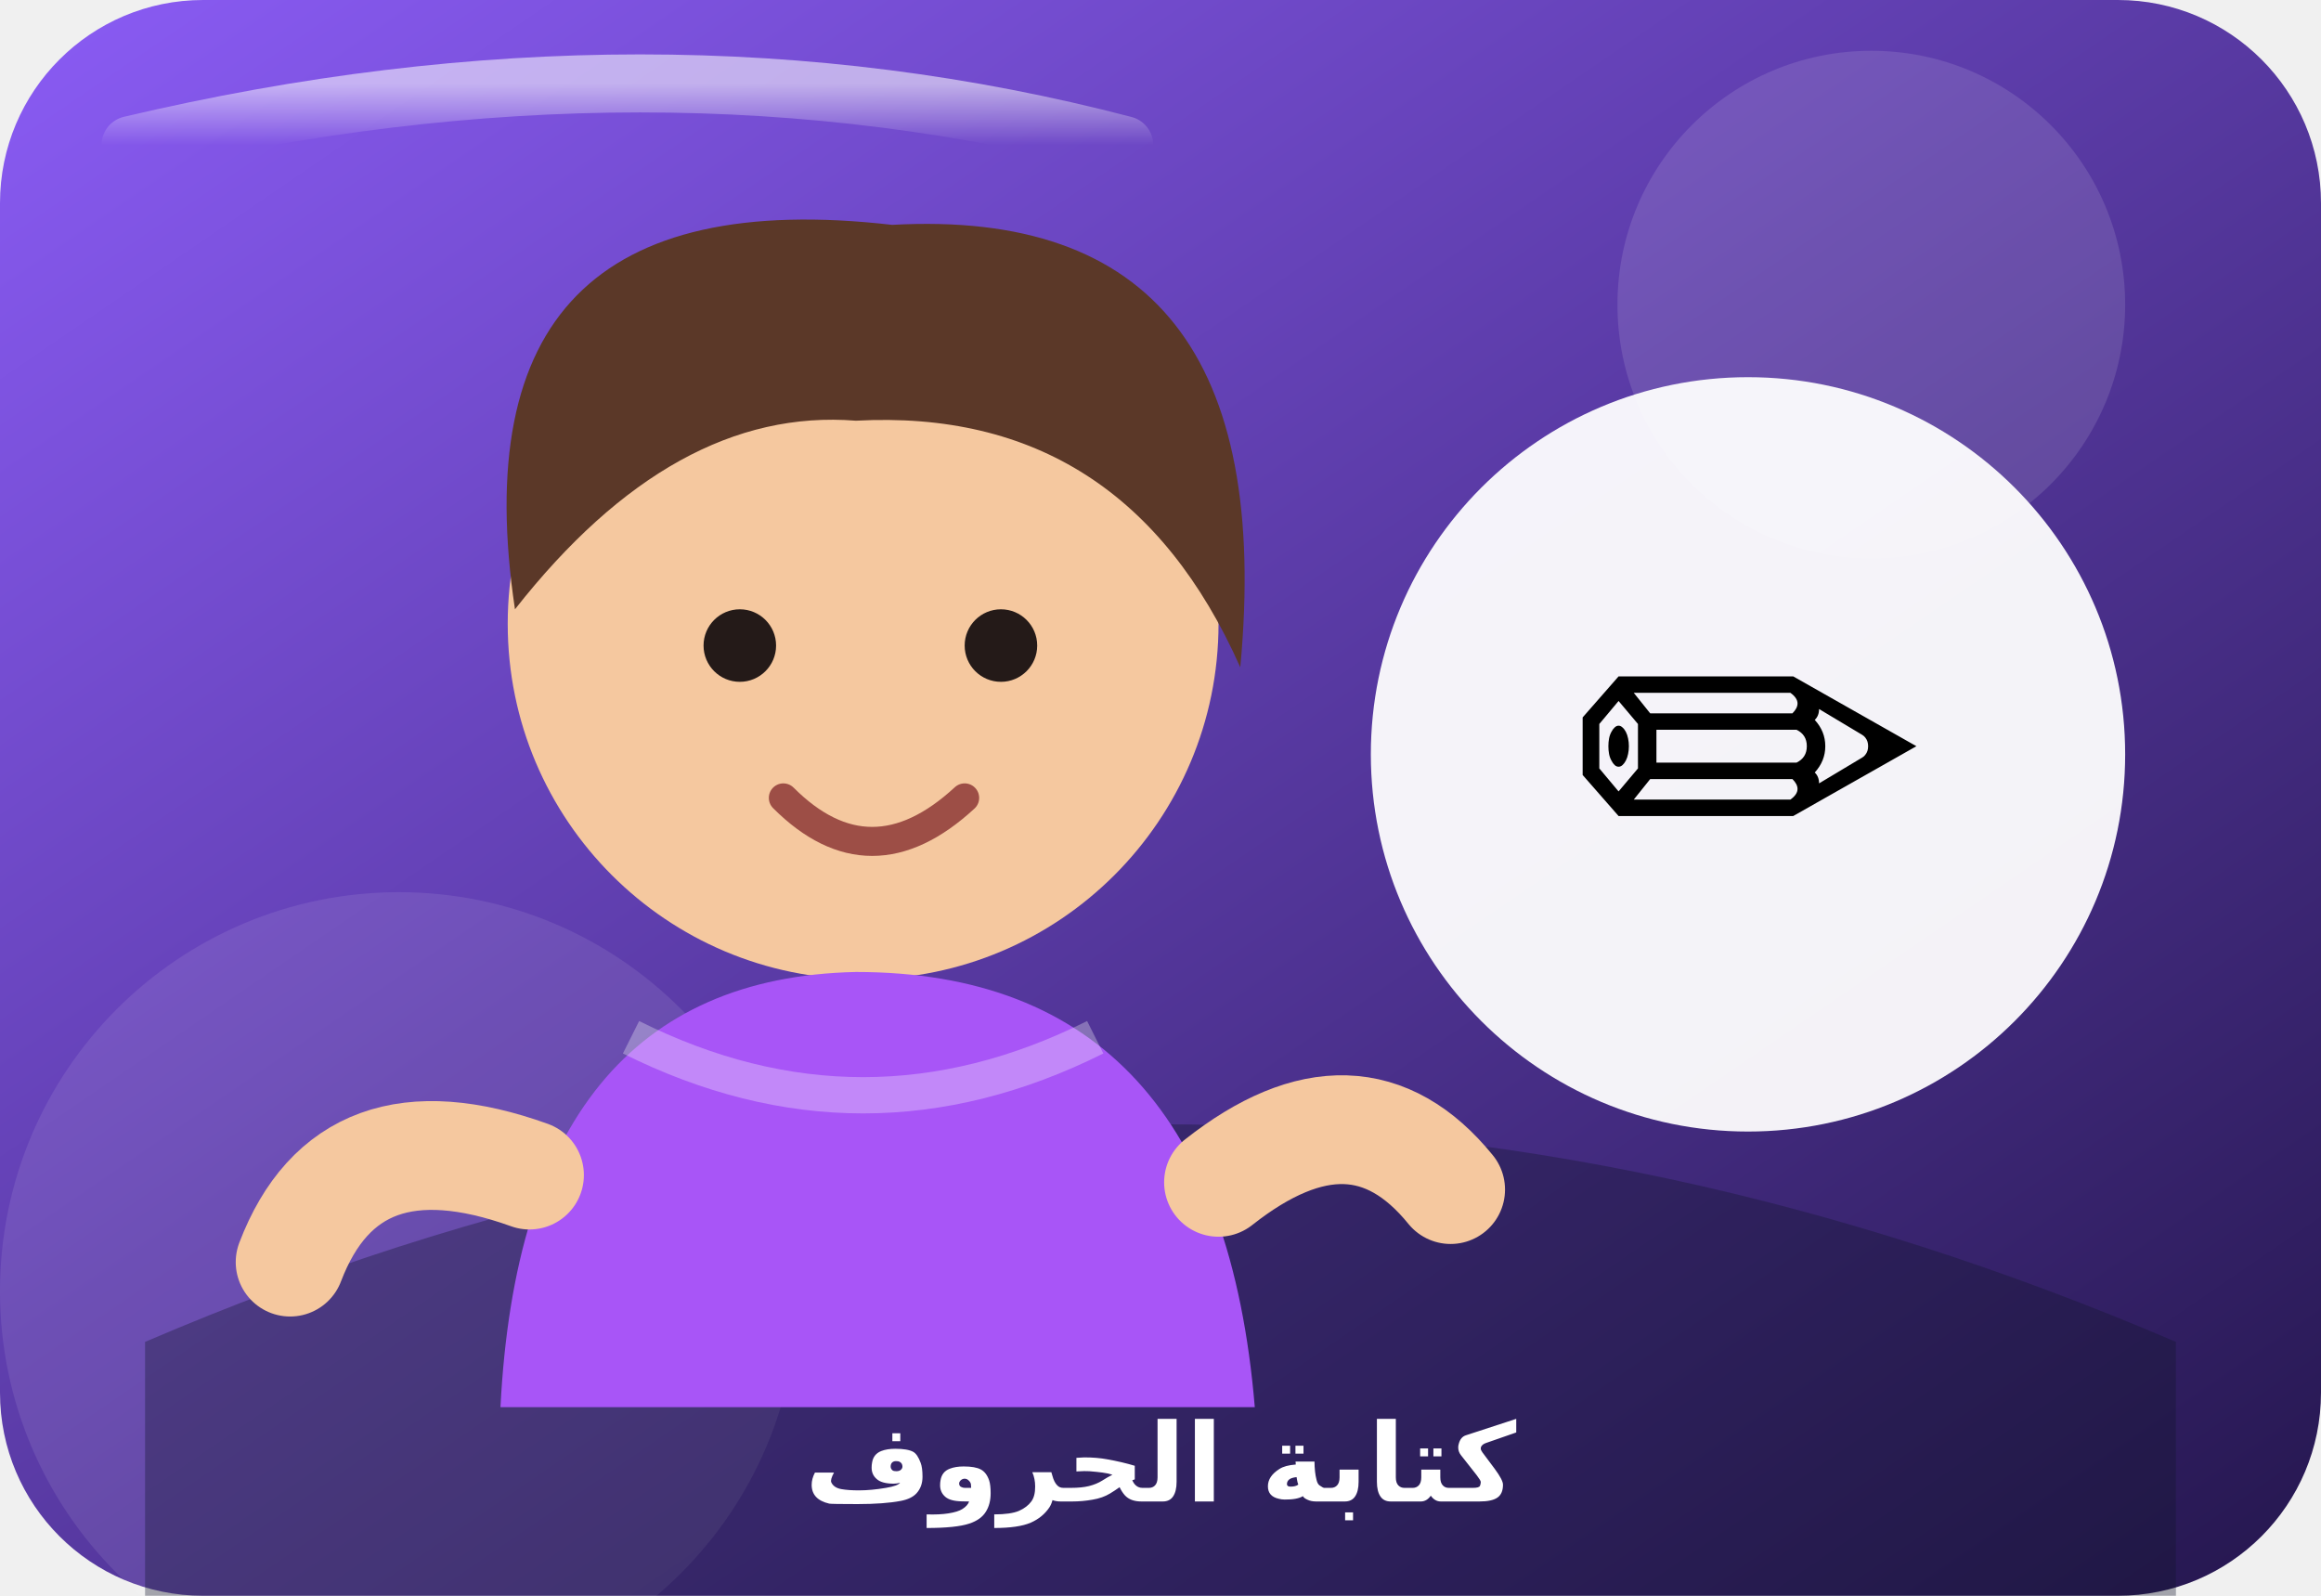
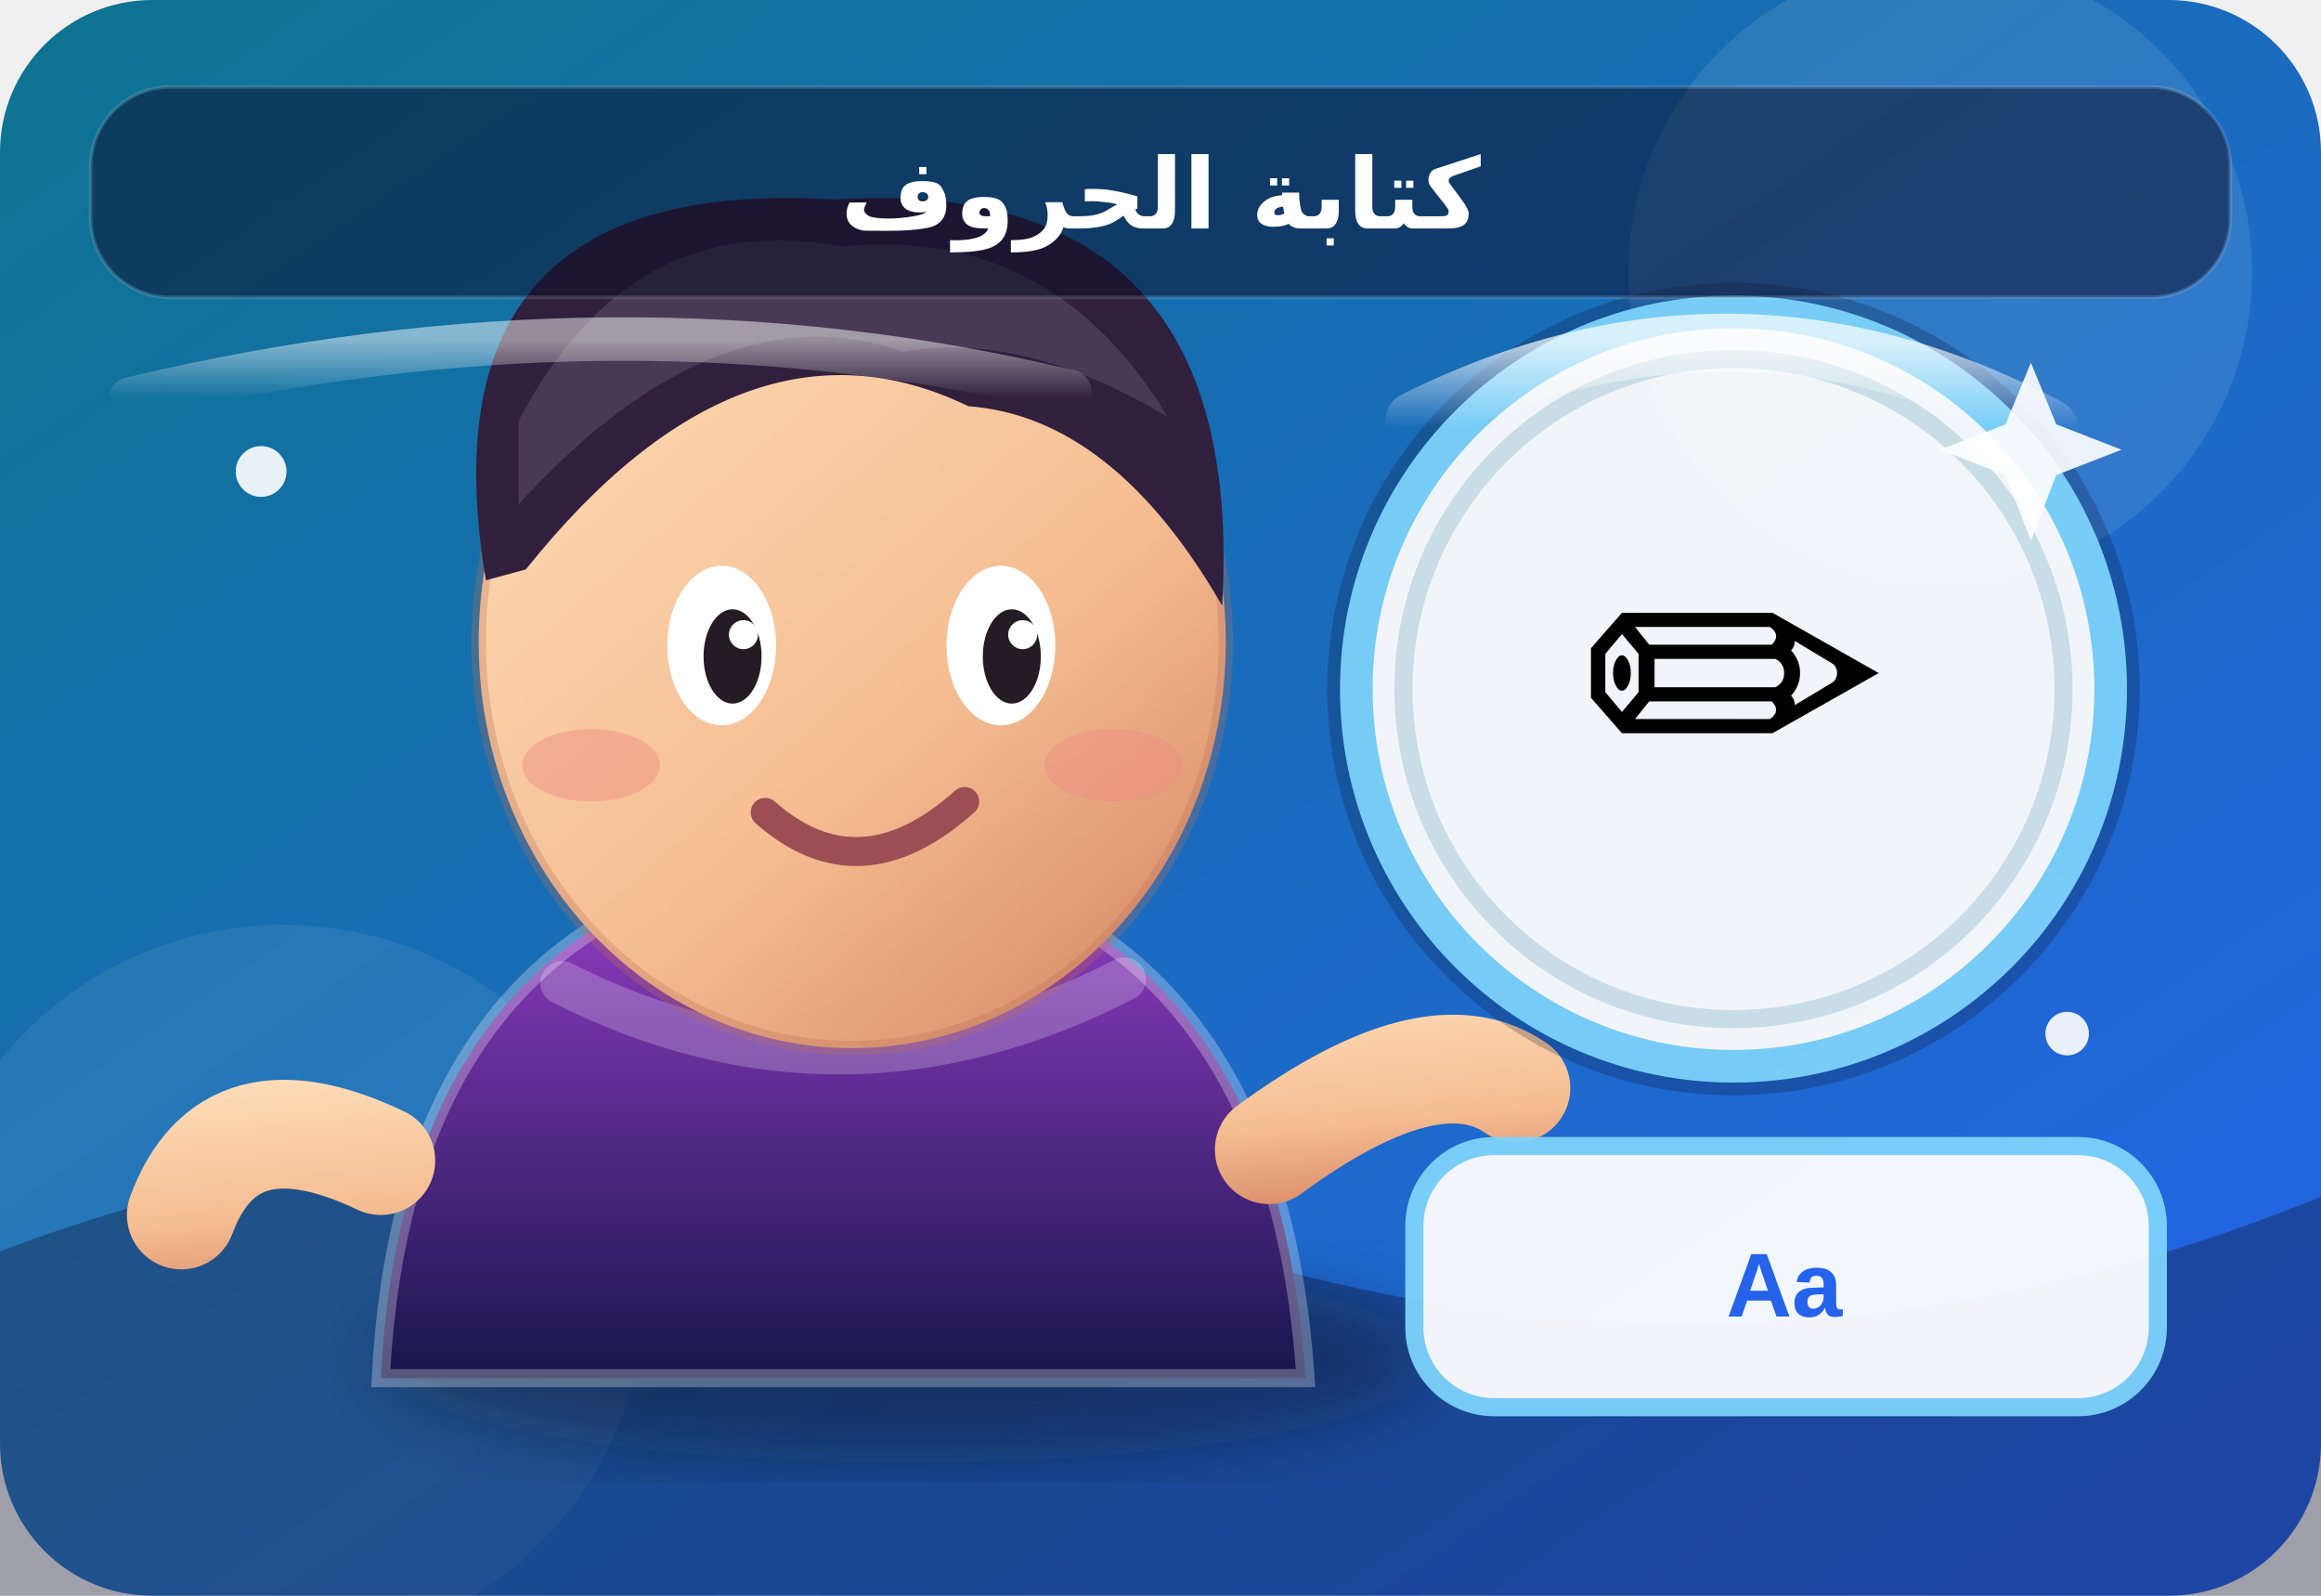
- <svg xmlns="http://www.w3.org/2000/svg" viewBox="0 0 320 220" role="img" aria-label="كتابة الحروف">
+ <svg xmlns="http://www.w3.org/2000/svg" viewBox="0 0 640 440" role="img" aria-label="كتابة الحروف">
  <defs>
-     <linearGradient id="bg" x2="1" y2="1">
-       <stop stop-color="#8b5cf6" />
-       <stop offset="1" stop-color="#24164d" />
+     <linearGradient id="bg" x1="0" y1="0" x2="1" y2="1">
+       <stop stop-color="#0e7490" />
+       <stop offset="1" stop-color="#2563eb" />
+     </linearGradient>
+     <linearGradient id="skin" x1="0" y1="0" x2=".8" y2="1">
+       <stop stop-color="#ffe0bd" />
+       <stop offset=".65" stop-color="#f5bd91" />
+       <stop offset="1" stop-color="#d98d69" />
+     </linearGradient>
+     <linearGradient id="cloth" x1="0" y1="0" x2="0" y2="1">
+       <stop stop-color="#9a3ecb" />
+       <stop offset="1" stop-color="#17164c" />
    </linearGradient>
    <linearGradient id="shine" x2="0" y2="1">
-       <stop stop-color="#fff" stop-opacity=".55" />
+       <stop stop-color="#fff" stop-opacity=".7" />
      <stop offset="1" stop-color="#fff" stop-opacity="0" />
    </linearGradient>
+     <filter id="shadow">
+       <feGaussianBlur stdDeviation="9" />
+     </filter>
  </defs>
-   <rect width="320" height="220" rx="28" fill="url(#bg)" />
-   <circle cx="258" cy="42" r="35" fill="#fff" opacity=".12" />
-   <circle cx="55" cy="178" r="55" fill="#fff" opacity=".09" />
-   <path d="M20 185 Q160 125 300 185 L300 220 L20 220Z" fill="#10152c" opacity=".35" />
-   <g transform="translate(27 16)">
-     <circle cx="92" cy="70" r="49" fill="#f5c89f" />
-     <path d="M44 68 Q35 8 96 15 Q150 12 144 76 Q128 40 91 42 Q66 40 44 68Z" fill="#5b3828" />
-     <circle cx="75" cy="73" r="5" fill="#241a18" />
-     <circle cx="111" cy="73" r="5" fill="#241a18" />
-     <path d="M81 94 Q93 106 106 94" fill="none" stroke="#9d4e46" stroke-width="4" stroke-linecap="round" />
-     <path d="M42 178 Q45 119 91 118 Q141 118 146 178Z" fill="#a855f7" />
-     <path d="M46 146 Q21 137 13 158" fill="none" stroke="#f5c89f" stroke-width="15" stroke-linecap="round" />
-     <path d="M141 147 Q160 132 173 148" fill="none" stroke="#f5c89f" stroke-width="15" stroke-linecap="round" />
-     <path d="M60 127 Q92 143 124 127" fill="none" stroke="#fff" stroke-opacity=".3" stroke-width="5" />
+   <rect width="640" height="440" rx="42" fill="url(#bg)" />
+   <circle cx="535" cy="75" r="86" fill="#fff" opacity=".1" />
+   <circle cx="78" cy="355" r="100" fill="#fff" opacity=".07" />
+   <path d="M0 345 Q160 285 320 340 T640 330 V440 H0Z" fill="#11122c" opacity=".36" />
+   <ellipse cx="250" cy="375" rx="145" ry="28" fill="#09091c" opacity=".35" filter="url(#shadow)" />
+   <path d="M105 380 Q112 245 232 235 Q351 245 360 380Z" fill="url(#cloth)" stroke="#fff" stroke-opacity=".28" stroke-width="5" />
+   <path d="M155 271 Q232 310 310 270" fill="none" stroke="#fff" stroke-opacity=".22" stroke-width="12" stroke-linecap="round" />
+   <path d="M105 320 Q63 300 50 335 M350 317 Q395 284 418 300" fill="none" stroke="url(#skin)" stroke-width="30" stroke-linecap="round" />
+   <ellipse cx="235" cy="177" rx="103" ry="112" fill="url(#skin)" stroke="#b96f57" stroke-opacity=".3" stroke-width="4" />
+   <path d="M134 160 Q115 48 230 55 Q344 48 337 167 Q307 115 267 112 Q205 82 145 157Z" fill="#30203d" />
+   <path d="M143 116 Q174 57 232 68 Q290 62 322 115 Q282 91 249 97 Q198 79 143 139Z" fill="#fff" opacity=".12" />
+   <ellipse cx="199" cy="178" rx="15" ry="22" fill="#fff" />
+   <ellipse cx="276" cy="178" rx="15" ry="22" fill="#fff" />
+   <ellipse cx="202" cy="181" rx="8" ry="13" fill="#241b24" />
+   <ellipse cx="279" cy="181" rx="8" ry="13" fill="#241b24" />
+   <circle cx="205" cy="175" r="4" fill="#fff" />
+   <circle cx="282" cy="175" r="4" fill="#fff" />
+   <path d="M211 224 Q237 247 266 221" fill="none" stroke="#9d4e55" stroke-width="8" stroke-linecap="round" />
+   <ellipse cx="163" cy="211" rx="19" ry="10" fill="#ed8b83" opacity=".45" />
+   <ellipse cx="307" cy="211" rx="19" ry="10" fill="#ed8b83" opacity=".45" />
+   <circle cx="478" cy="190" r="112" fill="#080a22" opacity=".23" />
+   <circle cx="478" cy="190" r="104" fill="#fff" opacity=".94" stroke="#7dd3fc" stroke-width="9" />
+   <circle cx="478" cy="190" r="91" fill="none" stroke="#0e7490" stroke-opacity=".18" stroke-width="5" />
+   <text x="478" y="222" text-anchor="middle" font-size="100" font-family="sans-serif">✏️</text>
+   <path d="M390 116 Q478 72 565 118" stroke="url(#shine)" stroke-width="16" fill="none" stroke-linecap="round" />
+   <rect x="25" y="24" width="590" height="58" rx="22" fill="#090b26" opacity=".52" stroke="#fff" stroke-opacity=".25" />
+   <text x="320" y="63" text-anchor="middle" fill="#fff" font-size="27" font-weight="900" font-family="Tahoma,Arial,sans-serif">كتابة الحروف</text>
+   <rect x="390" y="316" width="205" height="72" rx="22" fill="#fff" opacity=".94" stroke="#7dd3fc" stroke-width="5" />
+   <text x="492" y="363" text-anchor="middle" fill="#2563eb" font-size="25" font-weight="900" font-family="Tahoma,Arial,sans-serif">Aa</text>
+   <path d="M36 110 Q170 78 295 108" stroke="url(#shine)" stroke-width="12" fill="none" stroke-linecap="round" opacity=".7" />
+   <g fill="#fff" opacity=".9">
+     <path d="M560 100l7 17 18 7-18 7-7 18-7-18-18-7 18-7z" />
+     <circle cx="72" cy="130" r="7" />
+     <circle cx="570" cy="285" r="6" />
  </g>
-   <g transform="translate(186 49)">
-     <circle cx="55" cy="55" r="52" fill="#fff" opacity=".94" />
-     <text x="55" y="75" text-anchor="middle" font-size="58">✏️</text>
-   </g>
-   <path d="M18 20 Q90 3 155 20" stroke="url(#shine)" stroke-width="8" fill="none" stroke-linecap="round" />
-   <text x="160" y="207" text-anchor="middle" font-family="Tahoma,Arial,sans-serif" font-size="15" font-weight="bold" fill="#fff">كتابة الحروف</text>
</svg>
